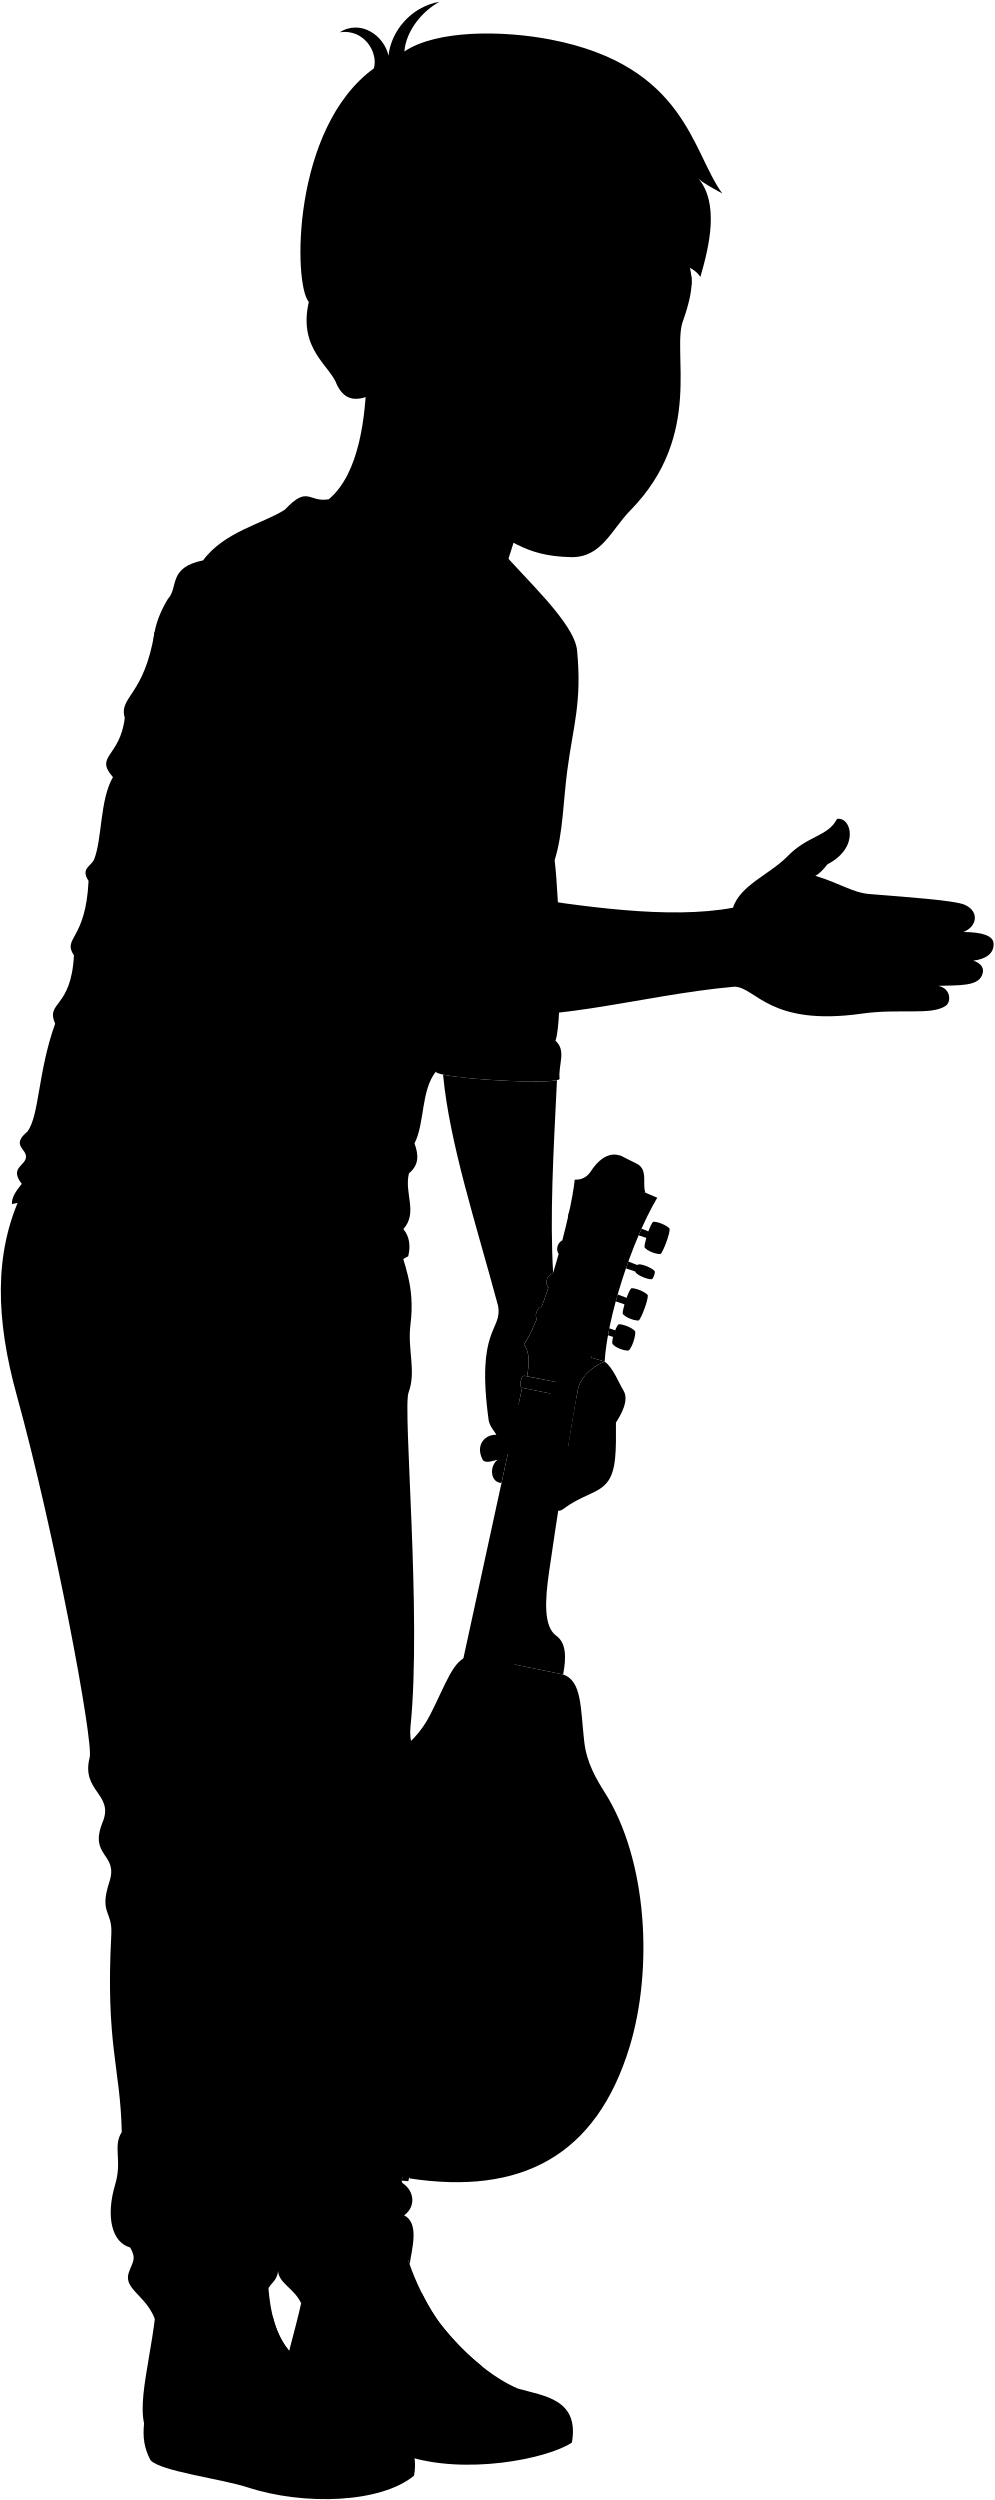
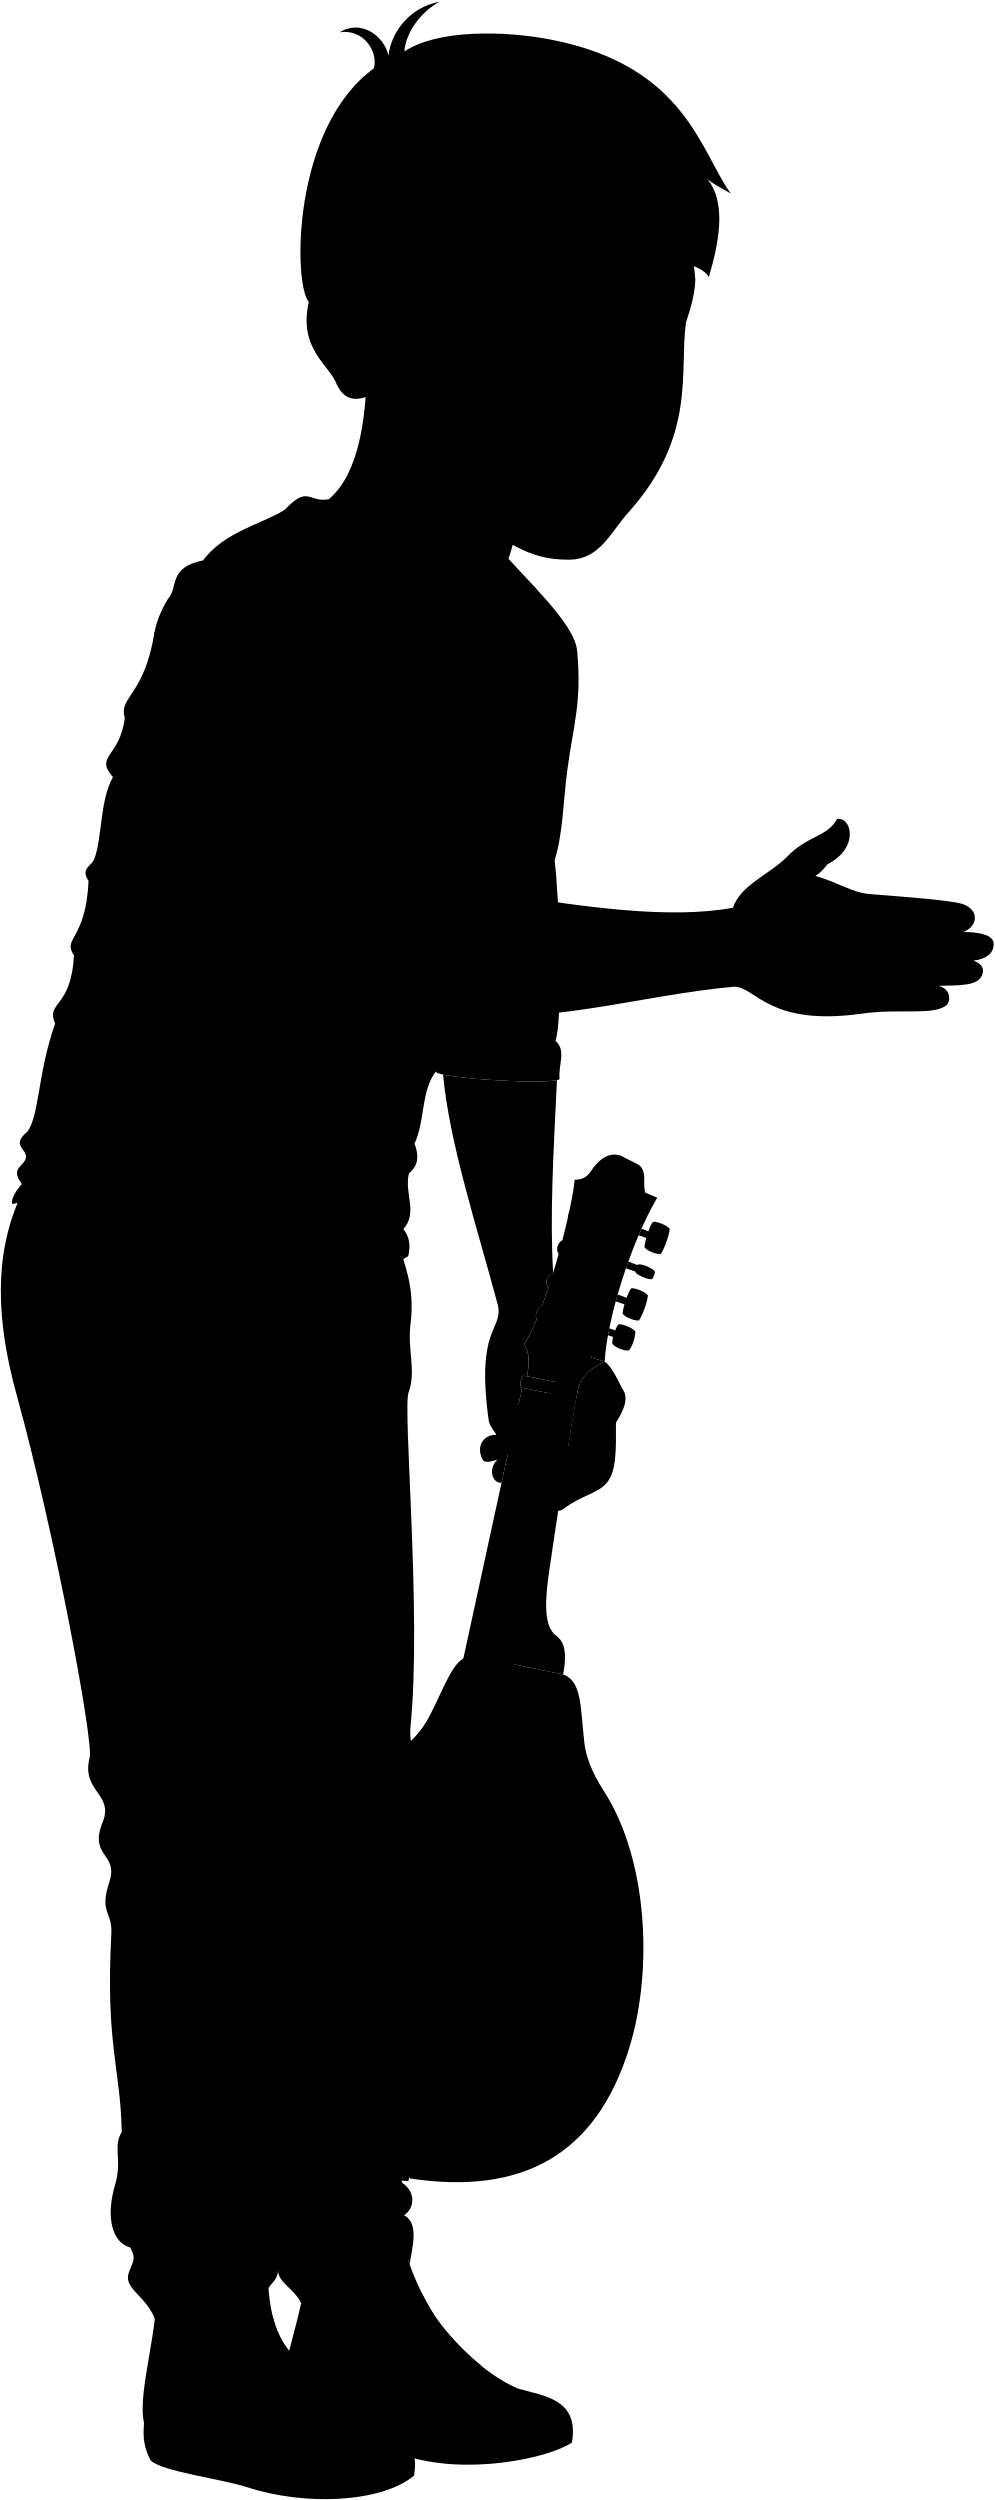
- <svg viewBox="0 0 1169.8 2940.81">
+ <svg xmlns="http://www.w3.org/2000/svg" class="presence" viewBox="0 0 1169.8 2940.81">
  <g class="soleWhite">
    <path d="M609.46,2809.81c30.07,8.67,72.22,12.08,63.29,63.43-28.33,19.08-126.25,39-196.54,15.15-30.83-10.45-113.33-4-134.73-24.87-7.51-14.25-9.25-26.65-7.58-43.44C427.76,2788,533.53,2784.81,609.46,2809.81Z" />
    <path d="M423.91,2836.31c26.5,12.92,72.07,24.5,63.14,75.85-38.83,32.2-128.94,35.59-195.91,13.74C260.2,2915.81,189,2907.16,177.05,2894c-7.51-14.25-9.25-26.65-7.58-43.45C230,2829.85,385.4,2823.64,423.91,2836.31Z" />
  </g>
  <g class="bennettShoe">
    <path d="M471.16,2612.52c.61,39.46,27.49,96.78,48.59,123.33,25.29,31.83,58.38,60.76,89.71,74-41.3-10-81.92,20.79-78.31,49.66-33.25-1.72-80.38-11.56-113.92-12.72-31.41-1.08-77.75-18.3-83.33-26.67-8.37-37.95,36.5-121.93,25.87-189.47C388.32,2605.05,433,2593.27,471.16,2612.52Z" />
    <path d="M314.46,2659.63c.61,39.46,3.46,77.82,24.56,104.37,25.29,31.83,53.56,59.11,84.89,72.31-39.39-5.62-81.89,24.94-86.23,57.22-29.08-1.85-66.78-14.39-94-17.3-31.25-3.35-68.65-17.3-74.23-25.68-8.37-38,18.34-108.88,15.55-177.53C226.16,2649.62,276.31,2640.38,314.46,2659.63Z" />
  </g>
  <g class="shoelace">
    <path d="M519.75,2735.85c-7.65-9.62-16.06-23.31-23.7-38.71a120.61,120.61,0,0,0-42.18,7.37c12.9,39.86,34.42,72.07,59,89.12,16.06-6.81,34.17-9.92,53.81-10.3A303.59,303.59,0,0,1,519.75,2735.85Z" />
    <path d="M339,2764c-8.95-11.26-14.61-24.64-18.21-39.33-13.93-.41-30.89,1.45-40.4,4.73,8,34.17,19.25,68.28,49.86,96.94,13.94-4.56,38.2-11,57.75-11.83C370.59,2800.71,354.26,2783.19,339,2764Z" />
  </g>
  <path class="converseLogo" d="M397.87,2810.15c37,3.48,41.2-70.43,3-74.67C366.89,2731.72,360.84,2806.65,397.87,2810.15Z" />
  <g class="mandolin">
    <g class="mandolinDark">
      <path d="M729.27,1359.12l20.24,10c13.35,7.19,5.49,25.09,9.88,34C735.29,1400.43,721.79,1388.73,729.27,1359.12Z" />
      <path d="M662.44,1969.74c3.9-20.46,3.51-37.17-8-45.45-15.26-11-13.41-42-8.36-76.62,7.77-53.4,23.46-157.22,33.75-213.3,2.92-13.7,15.53-26.39,31.46-32.72l-15.6-4.7c-63.19-11.5-123.74,260.85-103,358.45Z" />
    </g>
    <g class="mandolinMedium">
      <path d="M759.39,1403.1l13.74,5.8c-30.9,52.49-59,142-61.84,192.75l-15.6-4.7C683.92,1550.13,727.64,1422.18,759.39,1403.1Z" />
      <path d="M481.94,2562.55c129.83,19.64,219.37-25.13,258.85-155.46,27.75-91.64,20.57-219.72-29.37-298.52-9.35-14.75-21.22-34.43-24.11-59.31-4.63-39.92-2.46-71.76-24.87-79.52L605.26,1958Z" />
    </g>
    <g class="mandolinLight">
      <path d="M552.47,1948.38c-19,2.16-28.09,33.13-46.77,69.4-10.61,20.61-24.84,34.08-39.34,44.29C389,2116.62,332.42,2240,326.81,2337c-6.37,110.17,11.75,194.87,116.29,219.39,111.63,26.19,198.22-41,230.77-151,27.58-93.21,25.81-220.62-24.88-300.61-9.5-15-18.48-40-20.42-63.15-3.4-40.65,1.39-75.89-23.31-83.7Z" />
      <path d="M664.12,1627.68c6.23-15.51,16.64-24,31.57-30.73-1.81-39.51,37.41-154,63.7-193.85-9.65-3-15.46-8.2-14.65-17.85,1.83-22-25.55-44.06-49.42-7.86-3.46,5.25-8.74,10.64-19.27,10.32-4.07,41.44-34.74,156.07-59.64,193.89,7.36,10.36,6.06,23.25,3.63,37.35Z" />
    </g>
    <path class="fHole" d="M620.75,2218.61c-4.7,6.4-4.88,12-2.72,15.28,2.67,4,7.45,4.63,11.71.9s6.62-14.57.94-17.24c19.83-16.3,10.65,32.82,7.27,44.75-2.84,10.06-11.61,43.57-15.81,54-2.6,6.44-5.23,12-10.95,14.71a15.1,15.1,0,0,1,2.83,13.34c-3,12.49-7.4,28.15-9.07,37.18-3,16.17-2.3,40.67,8.53,45.07,6.47,2.63,16.2-4.72,19.3-8.1,3.85-4.2,8.68-12,6.84-18.44S632,2391.33,626,2395s-10.5,14-5.3,22.44c-14.91,15-4.36-37.83.1-50.17,5-13.9,14.42-31.82,18.2-42.24,2.67-7.34,6.44-12.13,12.2-14.1-4.23-1.58-6-5.69-4.76-11.6,3-14.24,5.83-44.87,6.87-56.13,1.36-14.57-1.15-30.71-12.17-34.67C633.85,2205.87,624.65,2213.31,620.75,2218.61Z" />
    <polygon class="fretboardDark" points="573.97 2080.36 581.45 2080.88 669.02 1628.68 664.12 1627.68 573.97 2080.36" />
    <polygon class="fretboardLight" points="614.24 1632.54 519.33 2069.35 573.97 2080.36 661.21 1641.98 614.24 1632.54" />
    <g class="bridgeDark">
      <rect x="558.58" y="2273.78" width="17.61" height="40.55" transform="translate(-1793.94 2387.86) rotate(-78.38)" />
      <rect x="434.2" y="2254.2" width="17.61" height="28.59" transform="translate(-1868.22 2245.61) rotate(-78.38)" />
    </g>
    <g class="bridgeNutLight">
      <path d="M661.21,1642l2.91-14.3-47.1-9.29c-4.18-.82-7,13.33-2.78,14.15Z" />
      <rect x="493.46" y="2234.47" width="17.61" height="92.41" transform="translate(-1832.83 2313.38) rotate(-78.38)" />
    </g>
    <g class="brassDark">
      <polygon points="488.26 2493.27 495.94 2494.85 480.34 2565.75 472.46 2565.15 488.26 2493.27" />
      <path d="M725.54,1429.8c3.38,1.1,4.87,5.84,3.32,10.57s-5.55,7.67-8.93,6.56l-9.14-3,5.62-17.14Z" />
      <path d="M712.53,1468.62c3.38,1.1,4.86,5.84,3.31,10.57s-5.55,7.67-8.93,6.56l-9.14-3,5.62-17.14Z" />
      <path d="M700.09,1507.66c3.38,1.11,4.87,5.84,3.32,10.57s-5.55,7.67-8.93,6.56l-9.14-3,5.61-17.13Z" />
      <path d="M687.52,1546.67c3.38,1.1,4.86,5.84,3.31,10.57s-5.54,7.67-8.92,6.56l-9.14-3,5.61-17.14Z" />
      <path d="M687.12,1423.34c3.38,1.1,4.86,5.84,3.31,10.57s-5.54,7.67-8.92,6.56l-9.14-3,5.61-17.14Z" />
      <path d="M674.1,1462.16c3.38,1.1,4.86,5.84,3.31,10.57s-5.54,7.67-8.92,6.56l-9.14-3,5.61-17.14Z" />
      <path d="M661.66,1501.2c3.38,1.11,4.87,5.84,3.32,10.57s-5.55,7.67-8.93,6.56l-9.14-3,5.62-17.13Z" />
      <path d="M649.09,1540.21c3.38,1.1,4.86,5.84,3.31,10.57s-5.54,7.67-8.92,6.56l-9.14-3,5.61-17.14Z" />
    </g>
    <g class="brassLight">
      <path d="M488.26,2493.27l-15.8,71.88-51.62-12.66,13.64-71.29c3.22.76,8.13,1.48,8.8-.68,5.61-24.07,42.75-15.41,37.14,8.66C480.19,2491.21,485.39,2492.73,488.26,2493.27Z" />
      <ellipse cx="713.6" cy="1435.37" rx="9.02" ry="6.44" transform="translate(-872.58 1666.8) rotate(-71.87)" />
      <ellipse cx="700.58" cy="1474.19" rx="9.02" ry="6.44" transform="translate(-918.44 1681.16) rotate(-71.87)" />
      <ellipse cx="688.15" cy="1513.23" rx="9.02" ry="6.44" transform="translate(-964.1 1696.24) rotate(-71.87)" />
      <ellipse cx="675.57" cy="1552.24" rx="9.02" ry="6.44" transform="translate(-1009.83 1711.15) rotate(-71.87)" />
      <ellipse cx="675.17" cy="1428.91" rx="9.02" ry="6.44" transform="translate(-892.91 1625.83) rotate(-71.87)" />
      <ellipse cx="662.15" cy="1467.73" rx="9.02" ry="6.44" transform="translate(-938.77 1640.19) rotate(-71.87)" />
      <ellipse cx="649.72" cy="1506.77" rx="9.02" ry="6.44" transform="translate(-984.43 1655.27) rotate(-71.87)" />
      <ellipse cx="637.14" cy="1545.78" rx="9.02" ry="6.44" transform="translate(-1030.16 1670.19) rotate(-71.87)" />
      <path d="M723.7,1564.9l-6.91-2.42c-.57,2.78-1.09,5.52-1.58,8.21l6,1.94c-1,3.85-1.16,6.5-.83,8.08,2.66,4.06,13,8.34,18.92,8,3.9-2.46,9-17.85,7.82-22.78-3.33-4.12-14.47-8.53-19.43-8.15C726.33,1559,725.11,1561.18,723.7,1564.9Z" />
      <path d="M737.07,1526.68l-10.44-4q-1.17,4.11-2.28,8.16l10.23,3.51c-1.32,4.63-2.19,8.84-2.11,11,2.66,4.06,13,8.34,18.92,8,3.33-3.19,11.18-24.3,10.65-29.82-3.34-4.12-14.47-8.53-19.43-8.15C741,1517.13,738.9,1521.63,737.07,1526.68Z" />
      <path d="M749.73,1488.1,739.15,1484c-1,2.68-1.91,5.36-2.83,8l11.08,3.81c-.31,3,13.31,9.36,19.21,9,1.92-.63,4.2-7.2,3.57-9.51C766.84,1491.19,751.9,1485.1,749.73,1488.1Z" />
      <path d="M762.66,1448.5l-8-3.18c-1.15,2.58-2.29,5.2-3.41,7.84l9,3c-1.32,4.64-2.19,8.85-2.11,11,2.66,4.06,13,8.34,18.92,8,3.33-3.19,11.18-24.3,10.65-29.82-3.34-4.13-14.47-8.54-19.43-8.15C766.56,1439,764.5,1443.45,762.66,1448.5Z" />
    </g>
  </g>
  <path class="bennettJeans" d="M469.11,1461.67c4.54,23.13,19.69,49.51,13.75,96.25-3.79,29.84,7.1,55-2.29,80.21-6.95,18.66,15.63,263.42,2.29,393-3.49,33.94,22.44,50.31,8,77.91-17.11,32.8,18.8,57.17-5.73,81.36-9.67,115.84-18.4,372.11-11.72,377.53,14.78,9.92,15.55,28.31,1.91,38.06,18.51,9.08,9,39.94,6.53,57.63-7.1-26.89-45.93-14.43-45.93,5-23.61,12.71-67.31,15-81.72,40.77-7.82-17.33-26.33-23.53-27.12-38.06-1,11.69-9.06,14.6-11.25,20.9-4-25.47-44.57-16.27-44.34,7.42-34.67-4.05-58.48,36.87-85.27,48.4-2.34-46-43-51.39-34.57-75.15,4.69-13.24,9-15.51,1.53-29.13-21.46-5.75-29.13-36-17.63-74.36,8.43-28.1-3.07-44.84,7.67-61.32-1.54-76.65-19.17-102.72-12.27-233,1.47-27.73-14.56-23.76-2.3-61.32,11.15-34.13-24.7-29.13-7.83-70.52,13.46-33-25.7-35.94-15.33-75.89,4.76-18.36-41.36-265.23-85.82-426.2-24.37-88.25-27.47-166.82,6.13-237.63Z" />
  <path class="shirtWhite" d="M512.59,1260.66c-17.62,22.74-12.66,59.8-25,84.38,4.63,12.73,5.92,25-6.55,35.22-5.74,23.76,10.86,46-6.55,65.55,7.1,8.52,8.7,19.3,5.73,32-27.85,12.29-20.39,57-107.32,58.16-118,1.56-250.6-144.19-358.74-119.61-.88-7.23,4.55-15.38,11.47-23.76-14.75-18.84,3.78-20.89,4.91-31.13s-18-13.93,1.64-30.31c14.13-18.47,12.2-69.64,32.68-127-11.47-26.21,18.84-17.2,22.12-80.28-13.93-21.3,13.92-17.21,17.2-87.66-9.83-14.75,3.28-17.21,6.56-25.4,9.58-24,6.55-69.64,22.12-96.67-22.12-25.4,8.19-22.94,13.92-69.64-7.37-25.4,22.94-25.4,35-100.82C610.86,568.91,819.53,634.1,512.59,1260.66Z" />
  <path class="bennettSleeves" d="M399.25,1113.67c-19.76-4.39-12.19-30.48-26.8-37.91-41.26-51.49-45.27-82-77.12-128-25.09-36.25-44.95-95-67.57-126.4-53-21.59-59.11-69.33-30.21-116.87,12.75-13.41-.45-36.78,41.34-45.32,25.25-34.13,71-43.27,96.19-59.62,27.6-29.36,27.6-8,51.71-12.27l201.64,59c29.23,34.62,87.29,86.55,90.4,118.84,5.87,61-4.55,88.35-11.43,140.49-5,37.58-5,74.45-15,106.34,5.61,43.66,10,188,1,212.29,13.17,11.82,3.17,28,4.84,44.38,3.22,8.46-142.78.44-145.69-8-8.71-29.15,17.15-50.08,10.48-66.42C407.38,1164.46,417.54,1117.73,399.25,1113.67Zm12.41-353.08c-5.4,7.24-5.24,14.14-14,16.94,17.7,11.84,6.63,36.1,28.73,74.41,18.42,15.47,3.68,23.57,18.45,46.1,13.34,11.5,21.36,23.38,16.11,36.25,13.32,28.15,38.51,34.79,29.81,54,15.18,4.75,22.42,12.45,14.5,25.78,12.51-3.59,25,1.44,24.17,13.69,11.88,14.27,29.57-10,37.86,12.09,33.44-38.39,46.22-96.54,64.45-145.82,22.29-42.07,11.39-52.1,3.44-77.58.52-16.39,5.06-36.94-13-45.38-13,3.89-10.13-22.07-25-23.84.88-16.82-9.48-15.36-11.39-28-32,21.49-110.07,7.5-148.23-15.31C434.21,727.19,422.09,746.62,411.66,760.59Z" />
  <g class="clothesDisplayLine">
    <path d="M385.92,1535.39c7.68,21-7.81,47.55-5.28,69.37,5.49,47.22-15,42.08-17.57,66.44-1.54,14.72-6.36,25.67-16.92,35.89,36-20.15,37.94-33.47,47.67-45.78,29.1-36.78,10.86-59.91,17-74.67,11.65-27.9,2.14-40.54,5.43-56.46" />
    <path d="M452.6,1506.77c5.61,7.85,13.16,18.26,26.32,20.57" />
    <path d="M272.27,1509.67c-28.92,19.76-56.53,24.26-85.44,17.67" />
    <path d="M531.15,2859.47c50.42,3.23,111.63-2.9,136.8-22.16" />
    <path d="M337.68,2893.53c61,6.7,132.93-5.2,143.3-21.93" />
  </g>
  <g class="clothesOverlapLine">
    <path d="M216.05,792.13c2.62,12,6.58,21.48,11.71,29.23" />
    <path d="M541.25,1188.94c-1.51,8.9-8,10-18.18,5.3" />
    <path d="M602.81,1053.69c.76-8.6-19.16-6-35.51-13.86" />
    <path d="M327.1,2671.37c7.59-21.65-31.3-24.14-5.48-42.55,25.32-18.05,7.19-42.46,8.28-55.61,5.07-153.84,11.73-331.69,19.56-380.87,22.46-24-2.11-42.64,4.82-50.8,19.65-23.12-9.24-84.91-9.14-124.11.29-113.66,12.06-243.12-8.49-281.53" />
    <path d="M459.74,2720.69c15.51-4.79,32.58-9.43,44.25-8.62" />
    <path d="M467.79,2738.37c12.32-6,31.37-12.16,45.05-12" />
    <path d="M476.9,2754.4c13.41-6.4,33-13.06,47.54-12.78" />
    <path d="M487.12,2768.86c13.55-8.22,33.32-13.09,50.48-12.42" />
    <path d="M498.84,2782c14-7,34.3-13.89,52.54-11.83" />
    <path d="M435.94,2668.66c9,7.42,12.22,22.23,17.93,35.85" />
    <path d="M271.51,2699.69c5.44,4,5.89,18.39,8.9,29.71" />
    <path d="M285.23,2748.09c14.16-2.63,28.17-5.14,41.87-4.32" />
    <path d="M291.19,2766.33c12.26-3.57,29.93-6.68,45-6.15" />
    <path d="M298.84,2784c14.83-4.12,32.53-8.4,49.85-8.24" />
    <path d="M307.59,2799.33c14-5.68,34-10.8,52-11.37" />
    <path d="M317.77,2813.13c12.26-6.54,35-11.38,53.71-13.08" />
  </g>
  <g class="clothesFoldLine">
    <path d="M25.68,1392.55c26.8,12.36,92.83,1.37,155.73,19.78" />
    <path d="M79.39,1384.72c22.82-6.06-10.17-15.74-37.75-25.32" />
    <path d="M84,1351.73c19.89,18.59,52.3,28.16,91.29,33" />
    <path d="M149.2,1272.72c-18.21,17.71-40.83,28.91-69.81,30.69" />
    <path d="M173.74,1215.19c-15.38,31.34-41.36,55.53-77.47,72.88" />
    <path d="M242,1206.75c15.9,50.33,58.46,82.71,118.14,103.56" />
    <path d="M278.07,1289.6c49.79,43.38,107.33,53,170.29,39.12" />
    <path d="M478.28,1357.1c-20.71,16.88-84.89,30.63-122,33.76" />
    <path d="M481.09,1380.26c-20.46,12.13-56.62,21.89-92.56,25.17" />
    <path d="M359.38,1421.54c-37.94-1.8-72.15-6.48-99-16.88" />
    <path d="M163.77,1423.07c32.22,10,46,30.69,108.93,45.26" />
    <path d="M439.16,1434.58c-33,22.25-112,21.93-195.61-9.21" />
    <path d="M474.54,1445.81c-21.92,17-57.79,24.87-108.26,23.29" />
    <path d="M430,1479.07c-30,19.8-63.2,25.88-100.49,13.81" />
    <path d="M319.49,1133.88c36,82.93,85,137.33,155.72,144.21" />
    <path d="M388.53,1193.71c32.34,55,68.69,71.83,108.16,59.07" />
    <path d="M64.91,1204.12c22.62-4.47,48.17-21.73,75.08-44.93" />
    <path d="M87,1123.84c91.32-46,131.41-40.73,10.77,43.79" />
    <path d="M117,1090.16a336.58,336.58,0,0,0,94.35-50.63" />
    <path d="M104.23,1036.18c11.21,1.81,25-2,41.13-8.16" />
    <path d="M186.78,1002.71c-20.13,2.17-44.49,13-62.13,13" />
    <path d="M132.91,914.11a156,156,0,0,0,78.42,21.09" />
    <path d="M146.83,844.47C164.54,880.74,214.17,905,186,909.89" />
    <path d="M169.14,853.89c18.64,28.09,42,49.84,71.34,63.67" />
    <path d="M567.3,1039.83c-19.7,18.53-35.64,48.7-49.9,84.08" />
    <path d="M542.71,1039.53c-18.41,13-41.7,53.83-55.23,92" />
    <path d="M529.44,1027.74c-41.87,3.85-76.48,54-74.17,119.18" />
    <path d="M431.49,1119.31c-4.61-36.06,22-62.16,23.78-72.88,2.25-13.25-13.88-2.63-45.26,52.93" />
    <path d="M367.05,1031.86c26.08,13,67.75-1.8,36.82,37.59" />
    <path d="M360.15,1009.61c95.88,27.62,98.18-13,130.62-21.34" />
    <path d="M505.27,1014.05c-11.53,9.57-21.62,4.77-11.65-9" />
    <path d="M302.61,942.11c15.16,12.77,36.3,19.5,60.6,23" />
    <path d="M341,946.71c31.45,13.81,51.39,2.3,79,6.14" />
    <path d="M461,934.29c-14.3-21.47-39.51-28.74-72.43-25.93" />
    <path d="M343.27,881.51c43.72,16.87,74.41-.77,101.58,16.53" />
    <path d="M261.19,835.48c49.86,42.19,174.13,10.74,169.3,36.38" />
    <path d="M426.4,851.94c-36.34-25.66-81.6-8-116.11-19.53" />
    <path d="M399.27,802.5C377.08,787.14,352.84,783,326.39,791" />
    <path d="M297.24,771.05c33.76-5.37,60.84,8.21,24.55-17.65" />
    <path d="M397.67,777.53c-34.5-33.68-80.57-45.37-131.88-47.14" />
    <path d="M232,683.6c58.3-32.22,157.26,24.55,140.8,74.49" />
    <path d="M238.89,659.17c43.78-15.46,91,13.06,102.85,9.85,10.52-2.84-9.21-26.84-3.84-46.79" />
    <path d="M371.65,598.45c-29.91,77.48,35.29,120.44,40,162.14" />
    <path d="M426.4,737.45A172.74,172.74,0,0,1,414.83,825" />
    <path d="M432.74,723q16,31.1,12.11,71.73" />
    <path d="M462.94,755.71c1.71,37.28-4.9,72.45-30.2,102.88" />
    <path d="M565,781a465.92,465.92,0,0,1-58.3,106.63" />
    <path d="M602.55,712c2.7,29.81-25.89,93-58.3,160.32" />
    <path d="M621.21,716.13c3,43.82-.9,93-9.12,145.45" />
    <path d="M636.25,758.55c1.85,32.41.16,63.78-7.29,93.46" />
    <path d="M663.61,769c-.34,39.15-4.09,75.28-21.08,99.68" />
    <path d="M668.17,848.82c-13.68,26-65.19,82.51-16.42,44.22" />
    <path d="M652.42,1012c-4.25,16.86-10.92,32.61-23.46,45.64" />
    <path d="M641.12,1220.19c-42.82-5.19-105.67,6-83.7-14.92" />
    <path d="M652.8,1241c-18.81-2-40.87-2-54.5-.65" />
    <path d="M644,986.51c-12.45,24.37-26.56,46.53-47,60.25" />
    <path d="M336.65,1735.9c47.29-32.31-60.65-79.9-55.38-92.16,8-18.66,40.37,11,63.69,46.12" />
    <path d="M439.89,1634.39c-12.16,20.29-27.32,36.94-49.71,44.82" />
    <path d="M320.92,1727.28c-24.66-3.73-47.05-3.93-65.19,2.45" />
    <path d="M437.45,1713.43c-19.56-4.89-43.19-7.33-61.12-4.07" />
    <path d="M470,2085c-19,11.2-45.24,9.17-79.86-8.15" />
    <path d="M346.18,2094c-15.21,38-98,20.37-132.23-18.75" />
    <path d="M475.75,2111.09c-48.9,20.37-59.34,31.24.81,44" />
    <path d="M376.33,2104.57c46,6.8,58.8,15.26,8.15,26.89" />
    <path d="M369,2150.2c77.34,11.39,146.27,23.41,26.07,49.71" />
    <path d="M192.76,2116c103.49,22,171.13,17.93-4.07,61.11" />
    <path d="M349.46,2192.34c-17.95-34.8-78.61-3.51-117.58,10.83-17.38,6.4.05,12.12,27.11,13.85" />
    <path d="M218,2235c-19.83-11.88-41.68-14-65.19-8.15" />
    <path d="M143.24,2508.13c15.49-10.16,19.19-30.91,19.37-54.79" />
    <path d="M312,2597.57c-31.32,17.64-63.15,14.07-95.34-4.89" />
    <path d="M462.71,2578.83c-28.88,23.46-62.78,24.21-100.23,9" />
    <path d="M475.34,2606c-8.57,6-22,9.74-38.71,11.91" />
    <path d="M411.39,2634.48c-18.44,10.15-80.68,41.5-79.3,1.39" />
    <path d="M341.78,2600.37c18.26,9.25,34.71,18.6,24,29.5" />
    <path d="M153.2,2643.81c58.93-18.29,111-18.18,109.74-9.79-2.12,14.66-69.94,4.15-98.53,21.67" />
    <path d="M210.84,2698.57c-77.73,5.29-16-44.2,59.93-26.28" />
  </g>
  <g class="eye">
    <circle class="sclera" cx="694.28" cy="377.12" r="104.24" />
    <g class="irisDarkBrown">
-       <ellipse cx="664.78" cy="372.75" rx="22.5" ry="17.42" transform="translate(222.1 993.17) rotate(-83.77)" />
-       <ellipse cx="782.08" cy="385.56" rx="22.5" ry="17.42" transform="translate(313.95 1121.19) rotate(-83.77)" />
+       <ellipse cx="664.78" cy="371.75" rx="22.5" ry="17.42" transform="translate(223.1 992.28) rotate(-83.77)" />
+       <ellipse cx="787.08" cy="388.56" rx="22.5" ry="17.42" transform="translate(315.43 1128.84) rotate(-83.77)" />
    </g>
    <g class="pupil">
-       <ellipse cx="668.05" cy="373.11" rx="8.75" ry="6.78" transform="translate(224.67 996.74) rotate(-83.77)" />
-       <ellipse cx="785.35" cy="385.91" rx="8.75" ry="6.78" transform="translate(316.52 1124.77) rotate(-83.77)" />
+       <ellipse cx="668.05" cy="372.11" rx="8.75" ry="6.78" transform="translate(225.66 995.85) rotate(-83.77)" />
+       <ellipse cx="790.35" cy="388.91" rx="8.75" ry="6.78" transform="translate(317.99 1132.41) rotate(-83.77)" />
    </g>
  </g>
  <g class="skinEastAsian">
    <path d="M655.18,1270.67c-17.75,4.11-105.81-.48-134-6.59,7.73,81.45,38.64,174.78,64.72,272.07,5.25,29.85-26.29,24.46-11,135.13,1.84,7.83,7.12,12.57,8.94,16.53-13-.67-24.93,11.62-16.3,28.88,2.74,5.48,12.37,1.72,17.8.32-10.59,8.68-7.91,27.36,4.57,27.36l7.33-33.72c44.16,6.69,29.94-47.34,12.79-58.87l4.18-19.24c-4.18-.82-1.4-15,2.78-14.15l3,.56c2.43-14.1,3.73-27-3.63-37.35,4.86-7.38,9.94-17.7,15-29.82a10.3,10.3,0,0,1-.39-8c1.14-3.48,3.6-6,6.17-6.63,2.72-7.25,5.41-14.9,8-22.79-2.14-1.91-2.88-5.75-1.62-9.59s4-6.41,6.83-6.75l.3-1C646.76,1431.18,650.86,1357.78,655.18,1270.67Z" />
-     <path d="M644.94,590.2c-33.73,3.21-33.73,28.9-46.84,67.07C582,730,397.56,682.85,386.79,587.28c36.53-30.81,42.95-98.26,44.56-143.22" />
+     <path d="M642.94,590.2c-33.73,3.21-31.73,28.9-44.84,67.07C582,730,397.56,682.85,386.79,587.28c36.53-30.81,42.95-98.26,44.56-143.22" />
    <path d="M1022.74,1051.69c45.34,3.63,100.45,7.45,112.07,12.63,17.77,7.93,14.48,26-1.67,32,23,.16,35,4.66,35.6,13.24.91,12-9.18,18.78-23.8,20.47,8.83,3,13.86,8.67,10.14,17.38-5.41,12.63-26,11.55-51.36,12.26,15.19,3.18,15.16,18.9,8.94,23.34-16.48,11.77-54.56,3.08-98.68,9.33-108.78,15.41-124.27-30.6-149.82-31.7-114,10.09-229.06,48.45-322.91,28.27,2-40.37,36.33-109,61.56-135.25,80.72,12.11,183.65,28.27,259.34,14.14,9.08-26.89,42.43-38.73,63.51-59.8,24.18-25.42,48.41-23.82,58.9-44.64,16.73-3.1,27.27,33.48-11.16,53.31-5.21,6.72-10,11.36-14.26,13.64C987,1038.51,1003,1050.11,1022.74,1051.69Z" />
    <path d="M668.52,1700.92c-28.5,2.11-47,51-11.42,40.89-17.08,10.1-9.07,43.52,5.31,33.43,22.88-17.27,40.58-17.78,51.7-31.43,11-13.49,10.63-37.91,10.43-70.38,4.82-7.66,16.28-25.85,8.79-37.84-5.06-8.09-12.16-26.93-22-33.94-15.93,6.33-28.54,19-31.46,32.72C676.48,1652.62,672.56,1675.94,668.52,1700.92Z" />
-     <path d="M438.48,463.62c-24.11,11.84-35,3-42-10.6-7.58-22.88-46.14-41.84-33.21-97.88C358.56,204.16,691.05,69.82,819,238.72c-28.62,87.62,11.58,60.25-15,137.21-15.22,35.54,25.17,135.23-62.62,224.56-22.37,22.76-33.76,55.75-69.91,54.88C615,654,602.06,634.28,542.68,604.66A205.33,205.33,0,0,1,462,531.26M688.4,379.44c-7.31-11.28-10.78-27.29-34.45-30-17.34-2-39.08,11.62-49.52,19.57,9.39,9.14,25.29,17.77,40.5,20,17.19,2.51,31.25-5.49,38.37-4.56C685.86,384.73,691.62,384.41,688.4,379.44Zm61.58,9c3.28-.33,15.25,20.62,37.81,10.22,3.65-4.81,6.86-20.39,4.58-27.38-4.11-3.69-16.8-16.59-46.26,12.23C743.78,385.82,745.76,388.89,750,388.46Z" />
+     <path d="M438.48,463.62c-24.11,11.84-35,3-42-10.6-7.58-22.88-46.14-41.84-33.21-97.88C358.56,204.16,691.05,69.82,819,238.72c-18.92,84.44,14.58,63.25-12,140.21C798.7,436.23,820,512.7,739.41,602.49c-21.32,23.76-33.75,55.67-69.91,55.88-49.86.29-69.25-20.7-126.82-53.71-27.74-15.9-60.55-43.88-80.11-79.38M688.4,378.44c-7.31-11.28-10.78-27.29-34.45-30-17.34-2-39.08,11.62-49.52,19.57,9.39,9.14,25.29,17.77,40.5,20,17.19,2.51,31.25-5.49,38.37-4.56C685.86,383.73,691.62,383.41,688.4,378.44Zm66.58,13c3.28-.33,15.25,20.62,37.81,10.22,3.65-4.81,6.86-20.39,4.58-27.38-4.11-3.69-16.8-16.59-46.26,12.23C748.78,388.82,750.76,391.89,755,391.46Z" />
  </g>
  <g class="skinOverlapLine">
    <path d="M1013.06,1052.74" />
    <path d="M1133.14,1096.35c-33.86,1.33-71.8-4.64-97.69-3.76-5.16-.48-7.51-2.89-9.22-7.15" />
    <path d="M1144.94,1130.06c-33.09,1.62-68.28-2.5-109-2.63" />
    <path d="M1103.72,1159.7c-22.3,1.38-47.4-1.2-72.8-.68-4.91.41-7.58,1.19-9.38,6" />
    <path d="M583.87,1687.81c8.8,11.16,7,20.88,13.4,22.84a36.23,36.23,0,0,0-11.9,6.36" />
    <path d="M657.1,1741.81c14.59-9.58,30-13.15,37.93-22.22,12.25-13.94,15.2-26.81,29.51-46.16" />
    <path d="M668.52,1700.92c5.7-15.87,11.93-29,19.37-35.7-4.89-4-7.69-12.08-9.68-21.85" />
    <path d="M585.94,1536.15" />
  </g>
  <g class="skinFoldLine">
    <path d="M429.15,368.43c-14.1-61.53-81.82-13.21-43.84,40.61" />
    <path d="M425,385.14c-16.95,12.54,14.49,34.06.25,42.22-7.78,4.45-4.47-10.07-22.7-20.09-23.9-13.13,2.2-43.92,12.73-33.21" />
  </g>
  <g class="head50__edited">
-     <path class="lipMaleMedium__noStroke" d="M697.84,518.38c9,6.82,20.86,5.54,29.76.91,14.64,3.28-8.3,14.41,1.74,24.64-.52,7.05,5.62,48-36.9,50.91-48,3.23-44-45.64-52.19-58.13C671.46,533.72,679.44,516.72,697.84,518.38Z" />
-     <path class="mouthInner" d="M710.94,550.35A41.33,41.33,0,0,1,709.31,564c6.39-4.05,12.79-10.71,19-20.8A44.29,44.29,0,0,1,710.94,550.35Z" />
-     <path class="tongue" d="M672.11,533.36c-10.14,2.64-22,4.84-31.86,3.35,14,13.66,41.48,44.77,69.06,27.26a41.28,41.28,0,0,0,.82-20.09A223.09,223.09,0,0,0,672.11,533.36Z" />
-     <path class="teeth" d="M728.34,543.17c-3.3-2.6-7.67-7.58-9.16-11.32-20,8-22.36-5.61-29.62-3.57s-21.71,7.1-35.45,8.53C678.2,554.66,711.17,555.61,728.34,543.17Z" />
+     <path class="lipMaleMedium__noStroke" d="M695.84,518.38c9,6.82,20.86,5.54,29.76.91,14.64,3.28-8.3,14.41,1.74,24.64-.52,7.05,5.62,48-36.9,50.91-48,3.23-44-45.64-52.19-58.13C669.46,533.72,677.44,516.72,695.84,518.38Z" />
+     <path class="mouthInner" d="M708.94,550.35A41.33,41.33,0,0,1,707.31,564c6.39-4.05,12.79-10.71,19-20.8A44.29,44.29,0,0,1,708.94,550.35Z" />
+     <path class="tongue" d="M670.11,533.36c-10.14,2.64-22,4.84-31.86,3.35,14,13.66,41.48,44.77,69.06,27.26a41.28,41.28,0,0,0,.82-20.09A223.09,223.09,0,0,0,670.11,533.36Z" />
+     <path class="teeth" d="M726.34,543.17c-3.3-2.6-7.67-7.58-9.16-11.32-20,8-22.36-5.61-29.62-3.57s-21.71,7.1-35.45,8.53C676.2,554.66,709.17,555.61,726.34,543.17Z" />
    <g class="lipOverlapLine">
-       <path d="M719.18,531.85a18.3,18.3,0,0,0,3.6-2.13" />
-       <path d="M728.34,543.17c2.93,2.08,5.35,2.46,8.54,2.69" />
+       <path d="M717.18,531.85a18.3,18.3,0,0,0,3.6-2.13" />
+       <path d="M726.34,543.17c2.93,2.08,5.35,2.46,8.54,2.69" />
    </g>
    <g class="lipEdgeLine">
-       <path d="M697.84,518.38c9,6.82,20.86,5.54,29.76.91" />
-       <path d="M649.94,570.52c20.55,36.07,66.52,27.32,75.54,4.52" />
+       <path d="M695.84,518.38c9,6.82,20.86,5.54,29.76.91" />
+       <path d="M647.94,570.52c20.55,36.07,66.52,27.32,75.54,4.52" />
    </g>
    <g class="cheekLine">
-       <path d="M753.16,487.82c4.36,5,5.64,16.8,3.76,26.62" />
-       <path d="M677.46,455.66c-13.6,6.19-17.7,19.69-34.93,31.34" />
+       <path d="M751.16,487.82c4.36,5,5.64,16.8,3.76,26.62" />
+       <path d="M675.46,455.66c-13.6,6.19-17.7,19.69-34.93,31.34" />
    </g>
    <g class="noseLine">
-       <path d="M744.68,437.74c-.15,20.54,29.53,38.58-1.81,59.2" />
-       <path d="M677.46,455.66c-6.55,4.83-13.37,24.4-3.86,33.52" />
-       <path d="M687.4,486.85c16.63-2.43,17.71,7.45,33.48,9.71,11.74,1.69,20.92-5.56,23.52-8.14" />
+       <path d="M742.68,437.74c-.15,20.54,29.53,38.58-1.81,59.2" />
+       <path d="M675.46,455.66c-6.55,4.83-13.37,24.4-3.86,33.52" />
+       <path d="M685.4,486.85c16.63-2.43,17.71,7.45,33.48,9.71,11.74,1.69,20.92-5.56,23.52-8.14" />
    </g>
    <g class="eyeFoldLine">
-       <path d="M786.68,410.2c-10.15,6-20.16,3.25-28.57-1.1" />
-       <path d="M667.31,399.29c-13,8-41.39,2.86-51.68-8.36" />
+       <path d="M791.68,413.2c-10.15,6-20.16,3.25-28.57-1.1" />
+       <path d="M667.31,398.29c-13,8-41.39,2.86-51.68-8.36" />
    </g>
    <g class="eyeCornerLine">
-       <path d="M589.23,374.45c5.57-.53,9.42-3,15.2-5.48" />
-       <path d="M792.37,371.3c1.8,1.66,2.85,3.89,5.16,5.26" />
-     </g>
-     <path class="eyeCreaseLine" d="M611.45,351.47c12.15-5.74,48.48-25.82,74.77,11" />
+       <path d="M589.23,373.45c5.57-.53,9.42-3,15.2-5.48" />
+       <path d="M797.37,374.3c1.8,1.66,2.85,3.89,5.16,5.26" />
+     </g>
+     <path class="eyeCreaseLine" d="M611.45,350.47c12.15-5.74,48.48-25.82,74.77,11" />
    <g class="eyebrowBlack">
      <path d="M714.48,306c-26.81,29-61-19.41-120.48,6.75C653.21,268.89,667.47,310.23,714.48,306Z" />
-       <path d="M760.6,313.27c11.16,19.32,27.52,13.23,52.87,22.38a65.7,65.7,0,0,0-.16-10.44C792.86,314.3,782.57,323.35,760.6,313.27Z" />
-     </g>
-     <path class="hairBlack" d="M647.4,204.71C648,295.3,728.6,293.58,747,311.09c-2.29-9.65-7.58-20.21-14.68-31.3,24.46,27.38,77.15,23,91.55,46,10.81-37.13,22.18-86.52-2.37-115.95,6,5.88,12.45,8.88,28.11,17.72-35.93-49.37-42.9-150.16-201.74-181-55.27-10.71-133.71-11.91-172.18,14,1.84-24.18,21-47.59,41.35-58.48-34.53,6.06-57.34,35.67-60,63.42C451.44,41.13,424,22.66,399.51,38,429,33.59,445.2,62.52,439.76,80.45c-96.57,70.31-94.86,253.73-76.53,274.69,12.52-46.48,73.72-47.18,76.84-2.53,11.27,3.48,38.46,6.2,49.7,5.26,8-32.66-.69-32.86,28.66-62.44,28.37-1.79,77.06-4.3,99.06-36.89-6.41,13.95-5.41,18.56-12.48,31.69C616.29,276.44,636.37,278.25,647.4,204.71Z" />
+       <path d="M763.6,314.27c11.16,19.32,28.46,13.23,53.82,22.38a77.53,77.53,0,0,0,.29-10C797.26,315.74,785.57,324.35,763.6,314.27Z" />
+     </g>
+     <path class="hairBlack" d="M647.4,204.71C648,295.3,728.6,293.58,747,311.09c-2.29-9.65-7.58-20.21-14.68-31.3,24.46,27.38,87.15,23,101.55,46,10.81-37.13,22.18-86.52-2.37-115.95,6,5.88,12.45,8.88,28.11,17.72-35.93-49.37-52.9-150.16-211.74-181-55.27-10.71-133.71-11.91-172.18,14,1.84-24.18,21-47.59,41.35-58.48-34.53,6.06-57.34,35.67-60,63.42C451.44,41.13,424,22.66,399.51,38,429,33.59,445.2,62.52,439.76,80.45c-96.57,70.31-94.86,253.73-76.53,274.69,12.52-46.48,73.72-47.18,76.84-2.53,11.27,3.48,38.46,6.2,49.7,5.26,8-32.66-.69-32.86,28.66-62.44,28.37-1.79,77.06-4.3,99.06-36.89-6.41,13.95-5.41,18.56-12.48,31.69C616.29,276.44,636.37,278.25,647.4,204.71Z" />
    <path class="hairOverlapLine" d="M518.43,295.43c-11,1.17-22.28-.71-32.08,1.38,10.78-7.37,23-13.54,31-19.15" />
  </g>
</svg>
